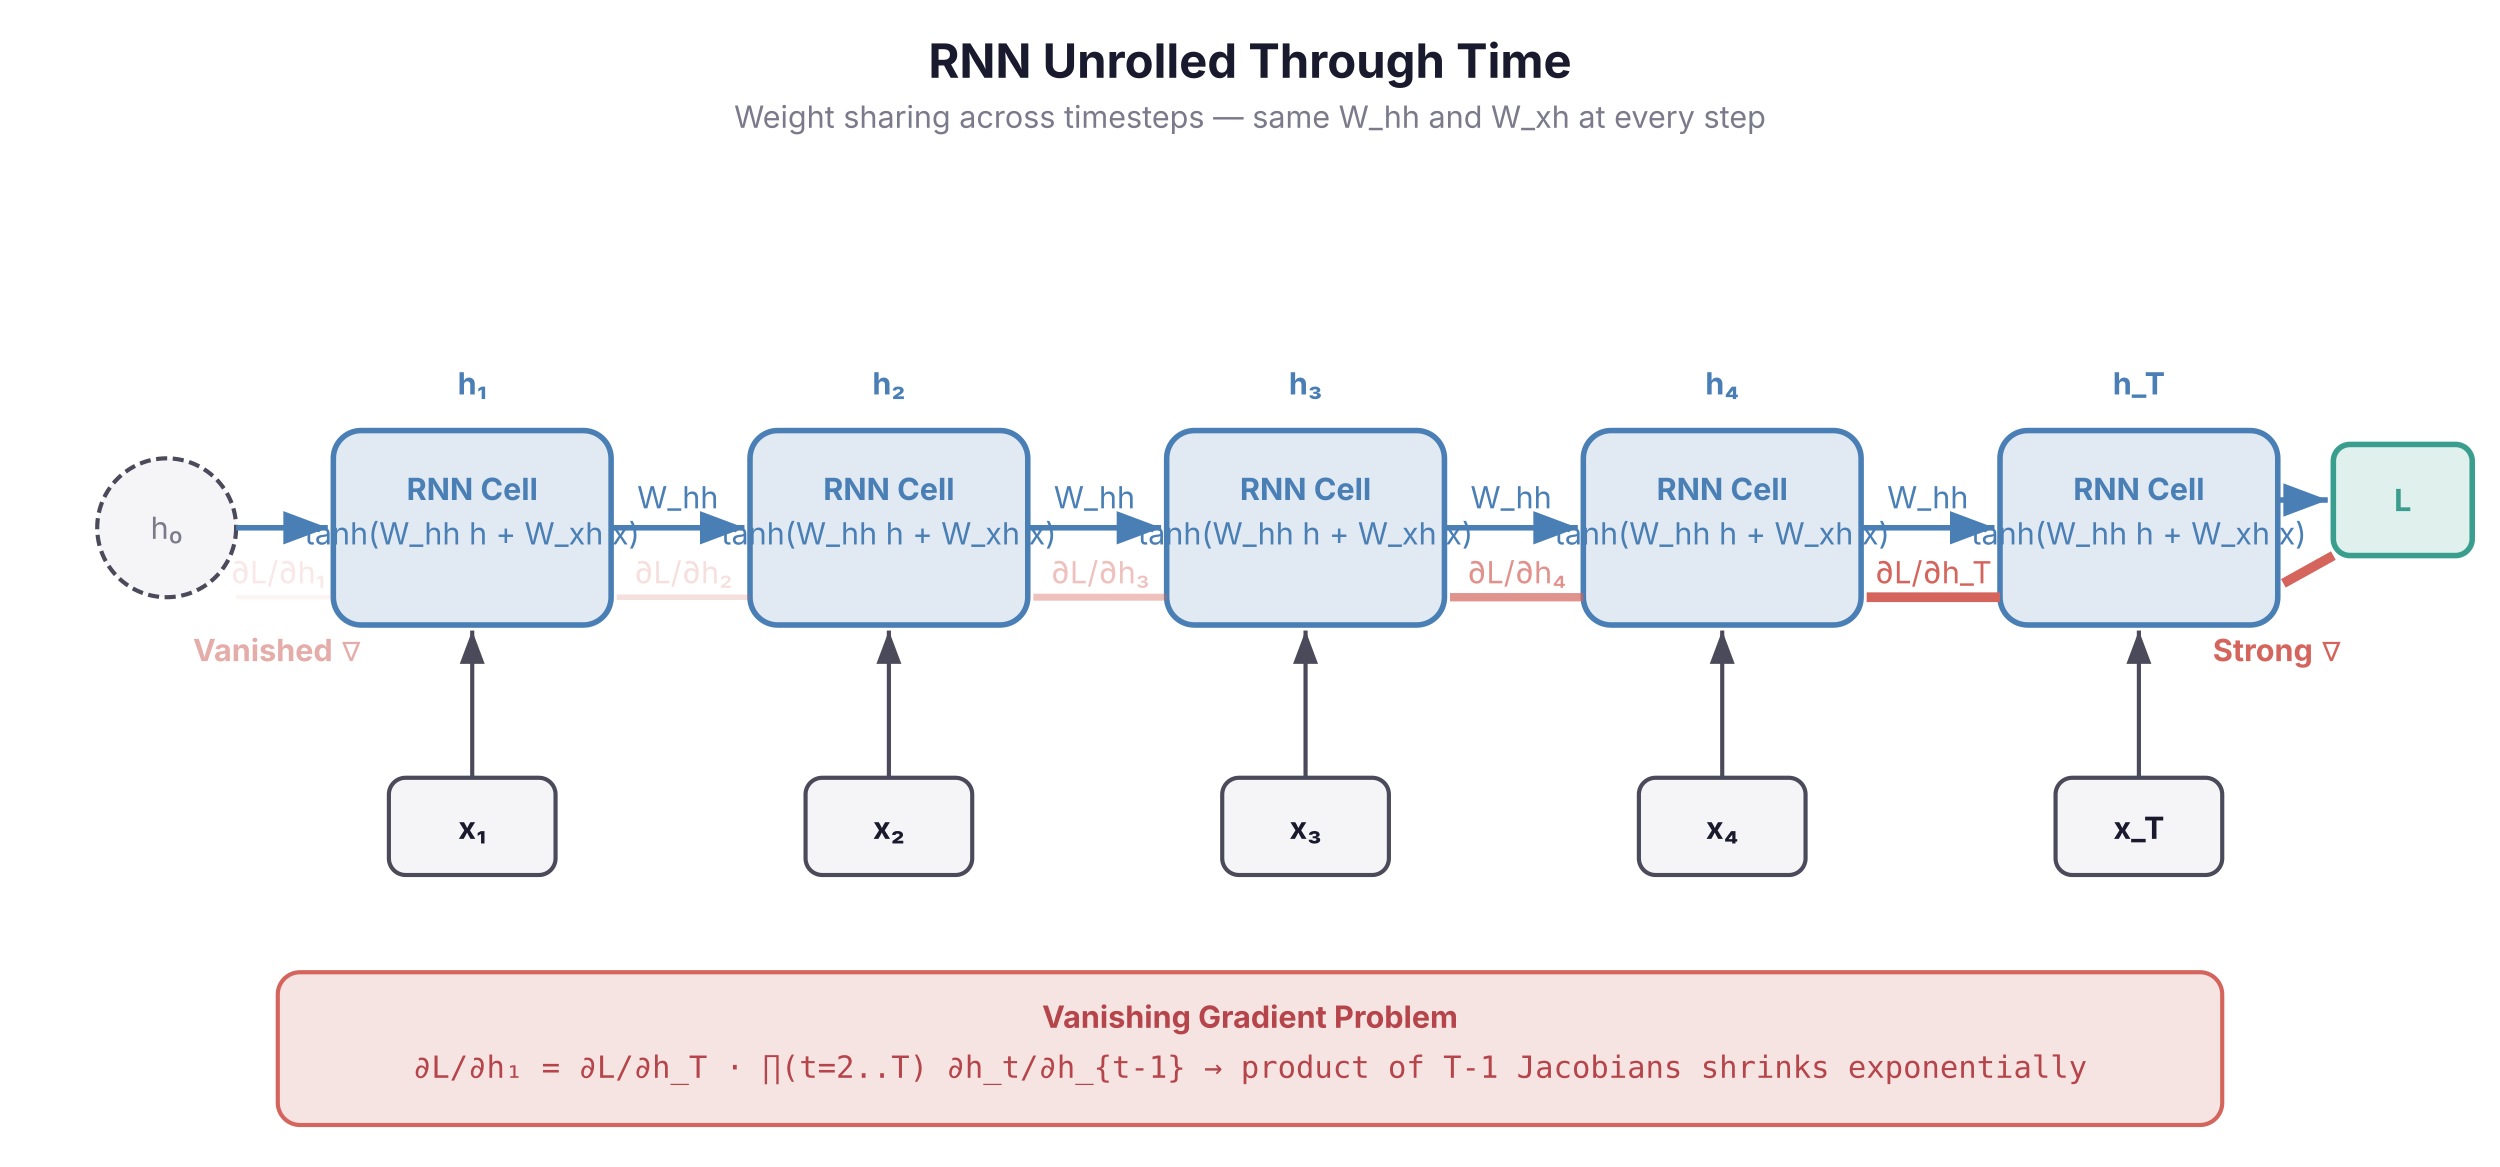
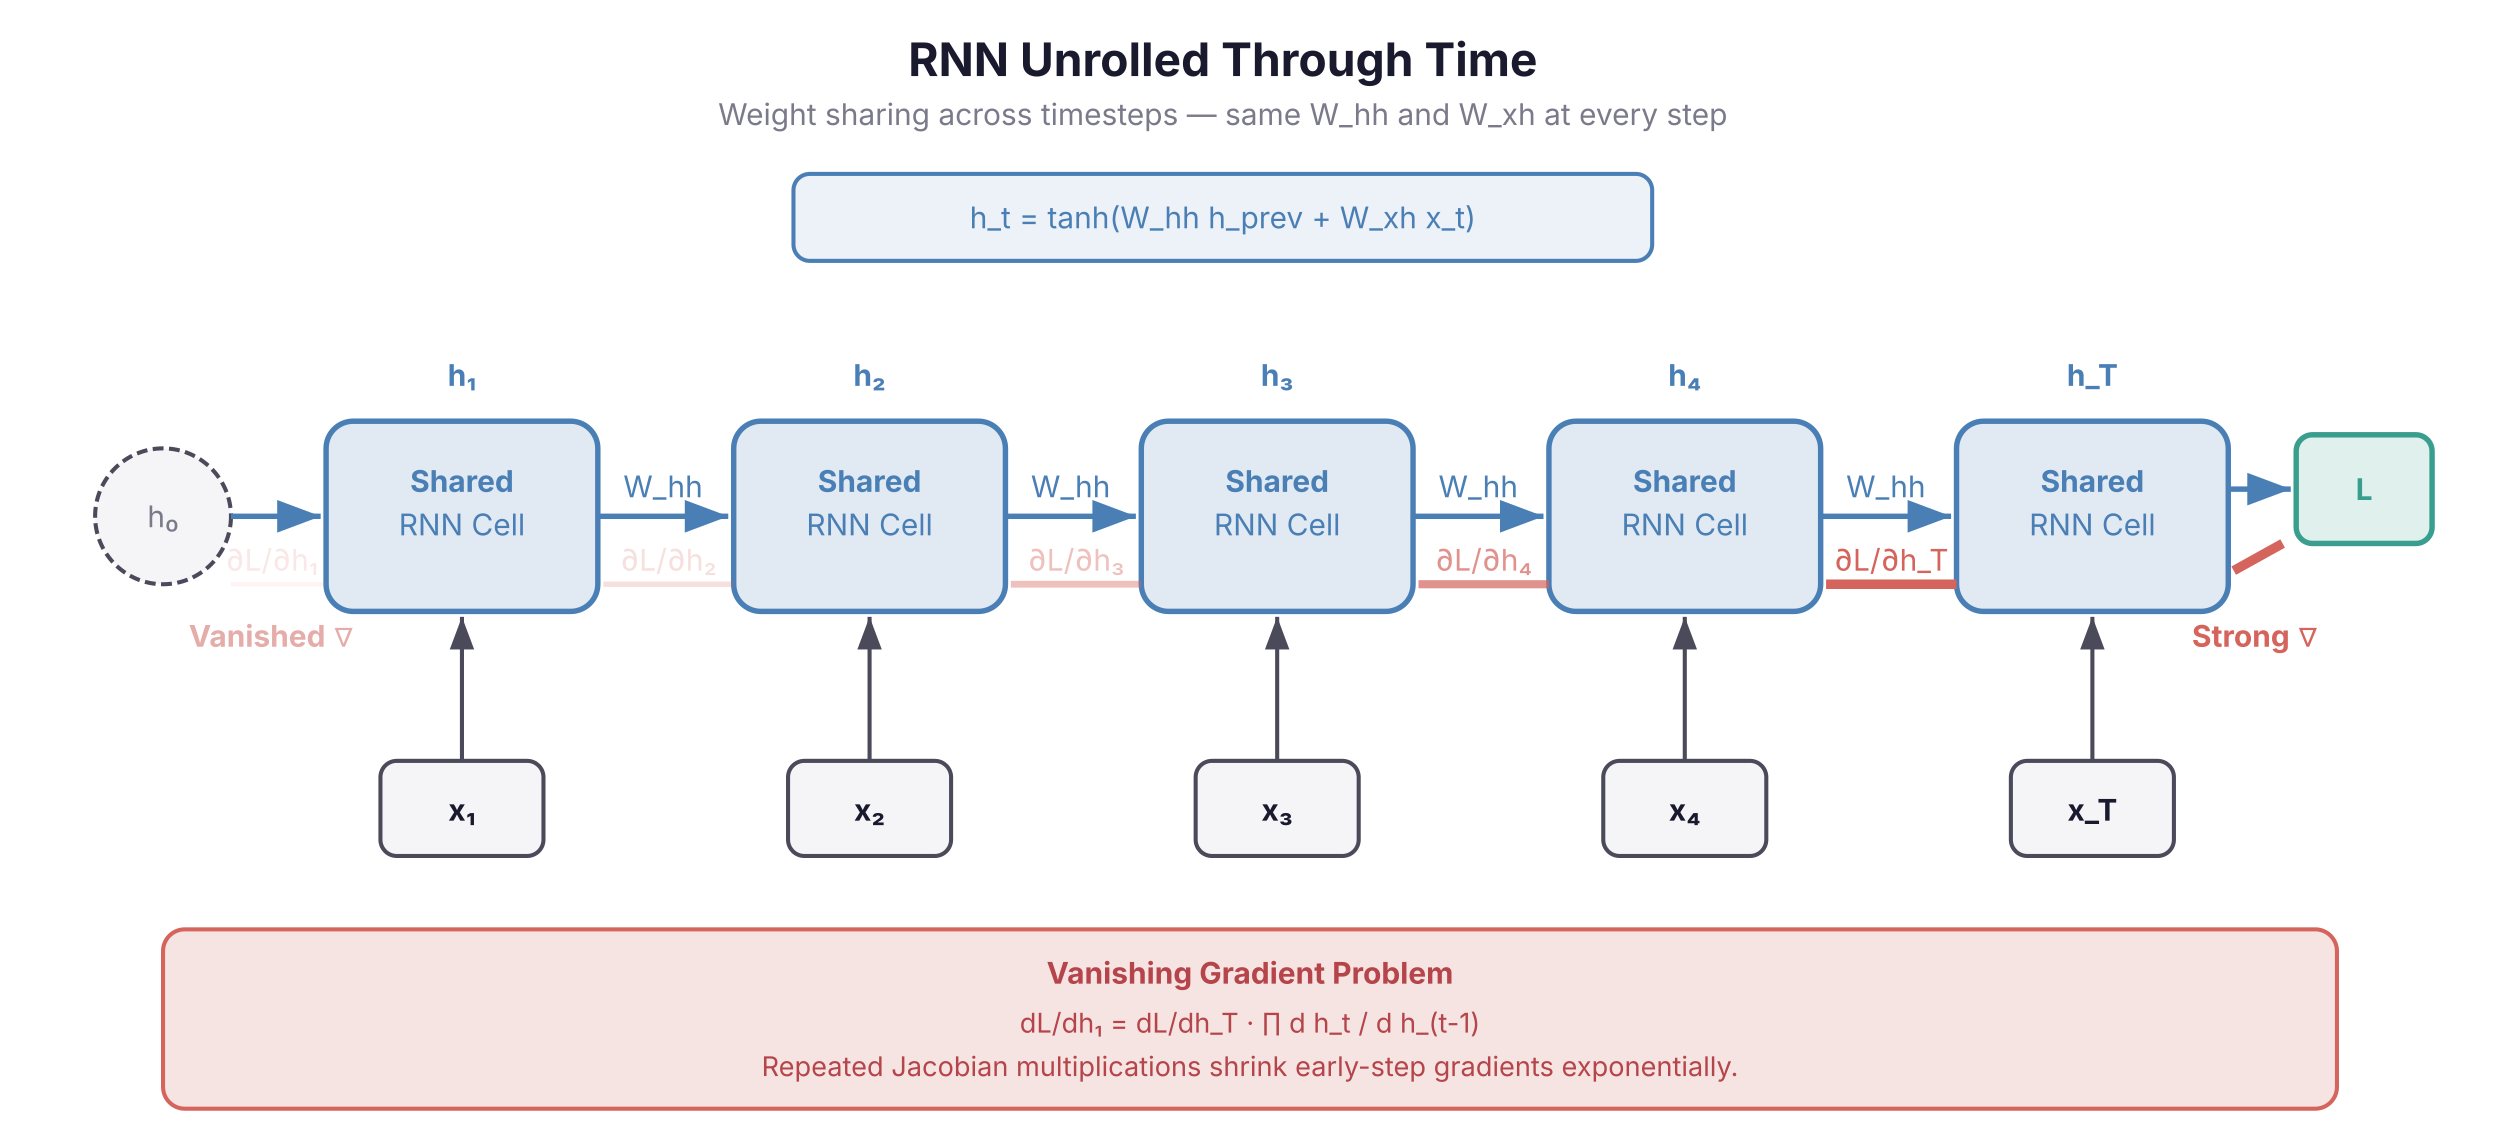
- <svg xmlns="http://www.w3.org/2000/svg" viewBox="0 0 900 420" font-family="Inter, Helvetica, Arial, sans-serif">
+ <svg xmlns="http://www.w3.org/2000/svg" viewBox="0 0 920 420" font-family="Inter, Helvetica, Arial, sans-serif">
  <defs>
    <marker id="af" markerWidth="8" markerHeight="6" refX="8" refY="3" orient="auto">
      <path d="M0,0 L8,3 L0,6 Z" fill="#4a7fb5" />
    </marker>
    <marker id="a" markerWidth="8" markerHeight="6" refX="8" refY="3" orient="auto">
      <path d="M0,0 L8,3 L0,6 Z" fill="#4a4a5a" />
    </marker>
  </defs>
  <text x="450" y="28" text-anchor="middle" font-size="17" font-weight="bold" fill="#1a1a2e">RNN Unrolled Through Time</text>
  <text x="450" y="46" text-anchor="middle" font-size="11" fill="#7a7a8a">Weight sharing across timesteps — same W_hh and W_xh at every step</text>
+   <rect x="292" y="64" width="316" height="32" rx="6" fill="#edf2f8" stroke="#4a7fb5" stroke-width="1.5" />
+   <text x="450" y="84" text-anchor="middle" font-size="11" fill="#4a7fb5">h_t = tanh(W_hh h_prev + W_xh x_t)</text>
  <circle cx="60" cy="190" r="25" fill="#f5f5f8" stroke="#4a4a5a" stroke-width="1.5" stroke-dasharray="4,2" />
  <text x="60" y="194" text-anchor="middle" font-size="11" fill="#7a7a8a">h₀</text>
  <rect x="120" y="155" width="100" height="70" rx="10" fill="#e1eaf3" stroke="#4a7fb5" stroke-width="2" />
-   <text x="170" y="180" text-anchor="middle" font-size="11" font-weight="bold" fill="#4a7fb5">RNN Cell</text>
-   <text x="170" y="196" text-anchor="middle" font-size="11" fill="#4a7fb5">tanh(W_hh h + W_xh x)</text>
+   <text x="170" y="181" text-anchor="middle" font-size="11" font-weight="bold" fill="#4a7fb5">Shared</text>
+   <text x="170" y="197" text-anchor="middle" font-size="11" fill="#4a7fb5">RNN Cell</text>
  <rect x="140" y="280" width="60" height="35" rx="6" fill="#f5f5f8" stroke="#4a4a5a" stroke-width="1.5" />
  <text x="170" y="302" text-anchor="middle" font-size="11" font-weight="bold" fill="#1a1a2e">x₁</text>
  <text x="170" y="142" text-anchor="middle" font-size="11" font-weight="bold" fill="#4a7fb5">h₁</text>
  <rect x="270" y="155" width="100" height="70" rx="10" fill="#e1eaf3" stroke="#4a7fb5" stroke-width="2" />
-   <text x="320" y="180" text-anchor="middle" font-size="11" font-weight="bold" fill="#4a7fb5">RNN Cell</text>
-   <text x="320" y="196" text-anchor="middle" font-size="11" fill="#4a7fb5">tanh(W_hh h + W_xh x)</text>
+   <text x="320" y="181" text-anchor="middle" font-size="11" font-weight="bold" fill="#4a7fb5">Shared</text>
+   <text x="320" y="197" text-anchor="middle" font-size="11" fill="#4a7fb5">RNN Cell</text>
  <rect x="290" y="280" width="60" height="35" rx="6" fill="#f5f5f8" stroke="#4a4a5a" stroke-width="1.5" />
  <text x="320" y="302" text-anchor="middle" font-size="11" font-weight="bold" fill="#1a1a2e">x₂</text>
  <text x="320" y="142" text-anchor="middle" font-size="11" font-weight="bold" fill="#4a7fb5">h₂</text>
  <rect x="420" y="155" width="100" height="70" rx="10" fill="#e1eaf3" stroke="#4a7fb5" stroke-width="2" />
-   <text x="470" y="180" text-anchor="middle" font-size="11" font-weight="bold" fill="#4a7fb5">RNN Cell</text>
-   <text x="470" y="196" text-anchor="middle" font-size="11" fill="#4a7fb5">tanh(W_hh h + W_xh x)</text>
+   <text x="470" y="181" text-anchor="middle" font-size="11" font-weight="bold" fill="#4a7fb5">Shared</text>
+   <text x="470" y="197" text-anchor="middle" font-size="11" fill="#4a7fb5">RNN Cell</text>
  <rect x="440" y="280" width="60" height="35" rx="6" fill="#f5f5f8" stroke="#4a4a5a" stroke-width="1.5" />
  <text x="470" y="302" text-anchor="middle" font-size="11" font-weight="bold" fill="#1a1a2e">x₃</text>
  <text x="470" y="142" text-anchor="middle" font-size="11" font-weight="bold" fill="#4a7fb5">h₃</text>
  <rect x="570" y="155" width="100" height="70" rx="10" fill="#e1eaf3" stroke="#4a7fb5" stroke-width="2" />
-   <text x="620" y="180" text-anchor="middle" font-size="11" font-weight="bold" fill="#4a7fb5">RNN Cell</text>
-   <text x="620" y="196" text-anchor="middle" font-size="11" fill="#4a7fb5">tanh(W_hh h + W_xh x)</text>
+   <text x="620" y="181" text-anchor="middle" font-size="11" font-weight="bold" fill="#4a7fb5">Shared</text>
+   <text x="620" y="197" text-anchor="middle" font-size="11" fill="#4a7fb5">RNN Cell</text>
  <rect x="590" y="280" width="60" height="35" rx="6" fill="#f5f5f8" stroke="#4a4a5a" stroke-width="1.5" />
  <text x="620" y="302" text-anchor="middle" font-size="11" font-weight="bold" fill="#1a1a2e">x₄</text>
  <text x="620" y="142" text-anchor="middle" font-size="11" font-weight="bold" fill="#4a7fb5">h₄</text>
  <rect x="720" y="155" width="100" height="70" rx="10" fill="#e1eaf3" stroke="#4a7fb5" stroke-width="2" />
-   <text x="770" y="180" text-anchor="middle" font-size="11" font-weight="bold" fill="#4a7fb5">RNN Cell</text>
-   <text x="770" y="196" text-anchor="middle" font-size="11" fill="#4a7fb5">tanh(W_hh h + W_xh x)</text>
+   <text x="770" y="181" text-anchor="middle" font-size="11" font-weight="bold" fill="#4a7fb5">Shared</text>
+   <text x="770" y="197" text-anchor="middle" font-size="11" fill="#4a7fb5">RNN Cell</text>
  <rect x="740" y="280" width="60" height="35" rx="6" fill="#f5f5f8" stroke="#4a4a5a" stroke-width="1.5" />
  <text x="770" y="302" text-anchor="middle" font-size="11" font-weight="bold" fill="#1a1a2e">x_T</text>
  <text x="770" y="142" text-anchor="middle" font-size="11" font-weight="bold" fill="#4a7fb5">h_T</text>
-   <rect x="840" y="160" width="50" height="40" rx="6" fill="#dff0ed" stroke="#3a9e8f" stroke-width="2" />
-   <text x="865" y="184" text-anchor="middle" font-size="11" font-weight="bold" fill="#3a9e8f">L</text>
+   <rect x="845" y="160" width="50" height="40" rx="6" fill="#dff0ed" stroke="#3a9e8f" stroke-width="2" />
+   <text x="870" y="184" text-anchor="middle" font-size="11" font-weight="bold" fill="#3a9e8f">L</text>
  <line x1="85" y1="190" x2="118" y2="190" stroke="#4a7fb5" stroke-width="2" marker-end="url(#af)" />
  <line x1="220" y1="190" x2="268" y2="190" stroke="#4a7fb5" stroke-width="2" marker-end="url(#af)" />
  <text x="244" y="183" text-anchor="middle" font-size="11" fill="#4a7fb5">W_hh</text>
  <line x1="370" y1="190" x2="418" y2="190" stroke="#4a7fb5" stroke-width="2" marker-end="url(#af)" />
  <text x="394" y="183" text-anchor="middle" font-size="11" fill="#4a7fb5">W_hh</text>
  <line x1="520" y1="190" x2="568" y2="190" stroke="#4a7fb5" stroke-width="2" marker-end="url(#af)" />
  <text x="544" y="183" text-anchor="middle" font-size="11" fill="#4a7fb5">W_hh</text>
  <line x1="670" y1="190" x2="718" y2="190" stroke="#4a7fb5" stroke-width="2" marker-end="url(#af)" />
  <text x="694" y="183" text-anchor="middle" font-size="11" fill="#4a7fb5">W_hh</text>
-   <line x1="820" y1="180" x2="838" y2="180" stroke="#4a7fb5" stroke-width="2" marker-end="url(#af)" />
+   <line x1="820" y1="180" x2="843" y2="180" stroke="#4a7fb5" stroke-width="2" marker-end="url(#af)" />
  <line x1="170" y1="280" x2="170" y2="227" stroke="#4a4a5a" stroke-width="1.5" marker-end="url(#a)" />
  <line x1="320" y1="280" x2="320" y2="227" stroke="#4a4a5a" stroke-width="1.5" marker-end="url(#a)" />
  <line x1="470" y1="280" x2="470" y2="227" stroke="#4a4a5a" stroke-width="1.5" marker-end="url(#a)" />
  <line x1="620" y1="280" x2="620" y2="227" stroke="#4a4a5a" stroke-width="1.5" marker-end="url(#a)" />
  <line x1="770" y1="280" x2="770" y2="227" stroke="#4a4a5a" stroke-width="1.5" marker-end="url(#a)" />
  <line x1="840" y1="200" x2="822" y2="210" stroke="#d4645c" stroke-width="3.5" opacity="1.0" />
  <line x1="822" y1="210" x2="770" y2="210" stroke="none" />
  <line x1="720" y1="215" x2="672" y2="215" stroke="#d4645c" stroke-width="3.5" stroke-opacity="1.0" />
  <text x="696" y="210" text-anchor="middle" font-size="11" fill="#d4645c" opacity="1.0">∂L/∂h_T</text>
  <line x1="570" y1="215" x2="522" y2="215" stroke="#d4645c" stroke-width="3" stroke-opacity="0.7" />
  <text x="546" y="210" text-anchor="middle" font-size="11" fill="#d4645c" opacity="0.7">∂L/∂h₄</text>
  <line x1="420" y1="215" x2="372" y2="215" stroke="#d4645c" stroke-width="2.5" stroke-opacity="0.4" />
  <text x="396" y="210" text-anchor="middle" font-size="11" fill="#d4645c" opacity="0.4">∂L/∂h₃</text>
  <line x1="270" y1="215" x2="222" y2="215" stroke="#d4645c" stroke-width="2" stroke-opacity="0.2" />
  <text x="246" y="210" text-anchor="middle" font-size="11" fill="#d4645c" opacity="0.2">∂L/∂h₂</text>
  <line x1="120" y1="215" x2="85" y2="215" stroke="#d4645c" stroke-width="1.5" stroke-opacity="0.08" />
  <text x="100" y="210" text-anchor="middle" font-size="11" fill="#d4645c" opacity="0.15">∂L/∂h₁</text>
-   <text x="820" y="238" text-anchor="middle" font-size="11" font-weight="bold" fill="#d4645c">Strong ∇</text>
+   <text x="830" y="238" text-anchor="middle" font-size="11" font-weight="bold" fill="#d4645c">Strong ∇</text>
  <text x="100" y="238" text-anchor="middle" font-size="11" font-weight="bold" fill="#e4ada9">Vanished ∇</text>
-   <rect x="100" y="350" width="700" height="55" rx="8" fill="#f6e4e3" stroke="#d4645c" stroke-width="1.5" />
-   <text x="450" y="370" text-anchor="middle" font-size="11" font-weight="bold" fill="#b5454a">Vanishing Gradient Problem</text>
-   <text x="450" y="388" text-anchor="middle" font-size="11" fill="#b5454a" font-family="'JetBrains Mono', 'Fira Code', monospace">∂L/∂h₁ = ∂L/∂h_T · ∏(t=2..T) ∂h_t/∂h_{t-1}  →  product of T-1 Jacobians shrinks exponentially</text>
+   <rect x="60" y="342" width="800" height="66" rx="8" fill="#f6e4e3" stroke="#d4645c" stroke-width="1.5" />
+   <text x="460" y="362" text-anchor="middle" font-size="11" font-weight="bold" fill="#b5454a">Vanishing Gradient Problem</text>
+   <text x="460" y="380" text-anchor="middle" font-size="10" fill="#b5454a">dL/dh₁ = dL/dh_T · ∏ d h_t / d h_(t-1)</text>
+   <text x="460" y="396" text-anchor="middle" font-size="10" fill="#b5454a">Repeated Jacobian multiplications shrink early-step gradients exponentially.</text>
</svg>
